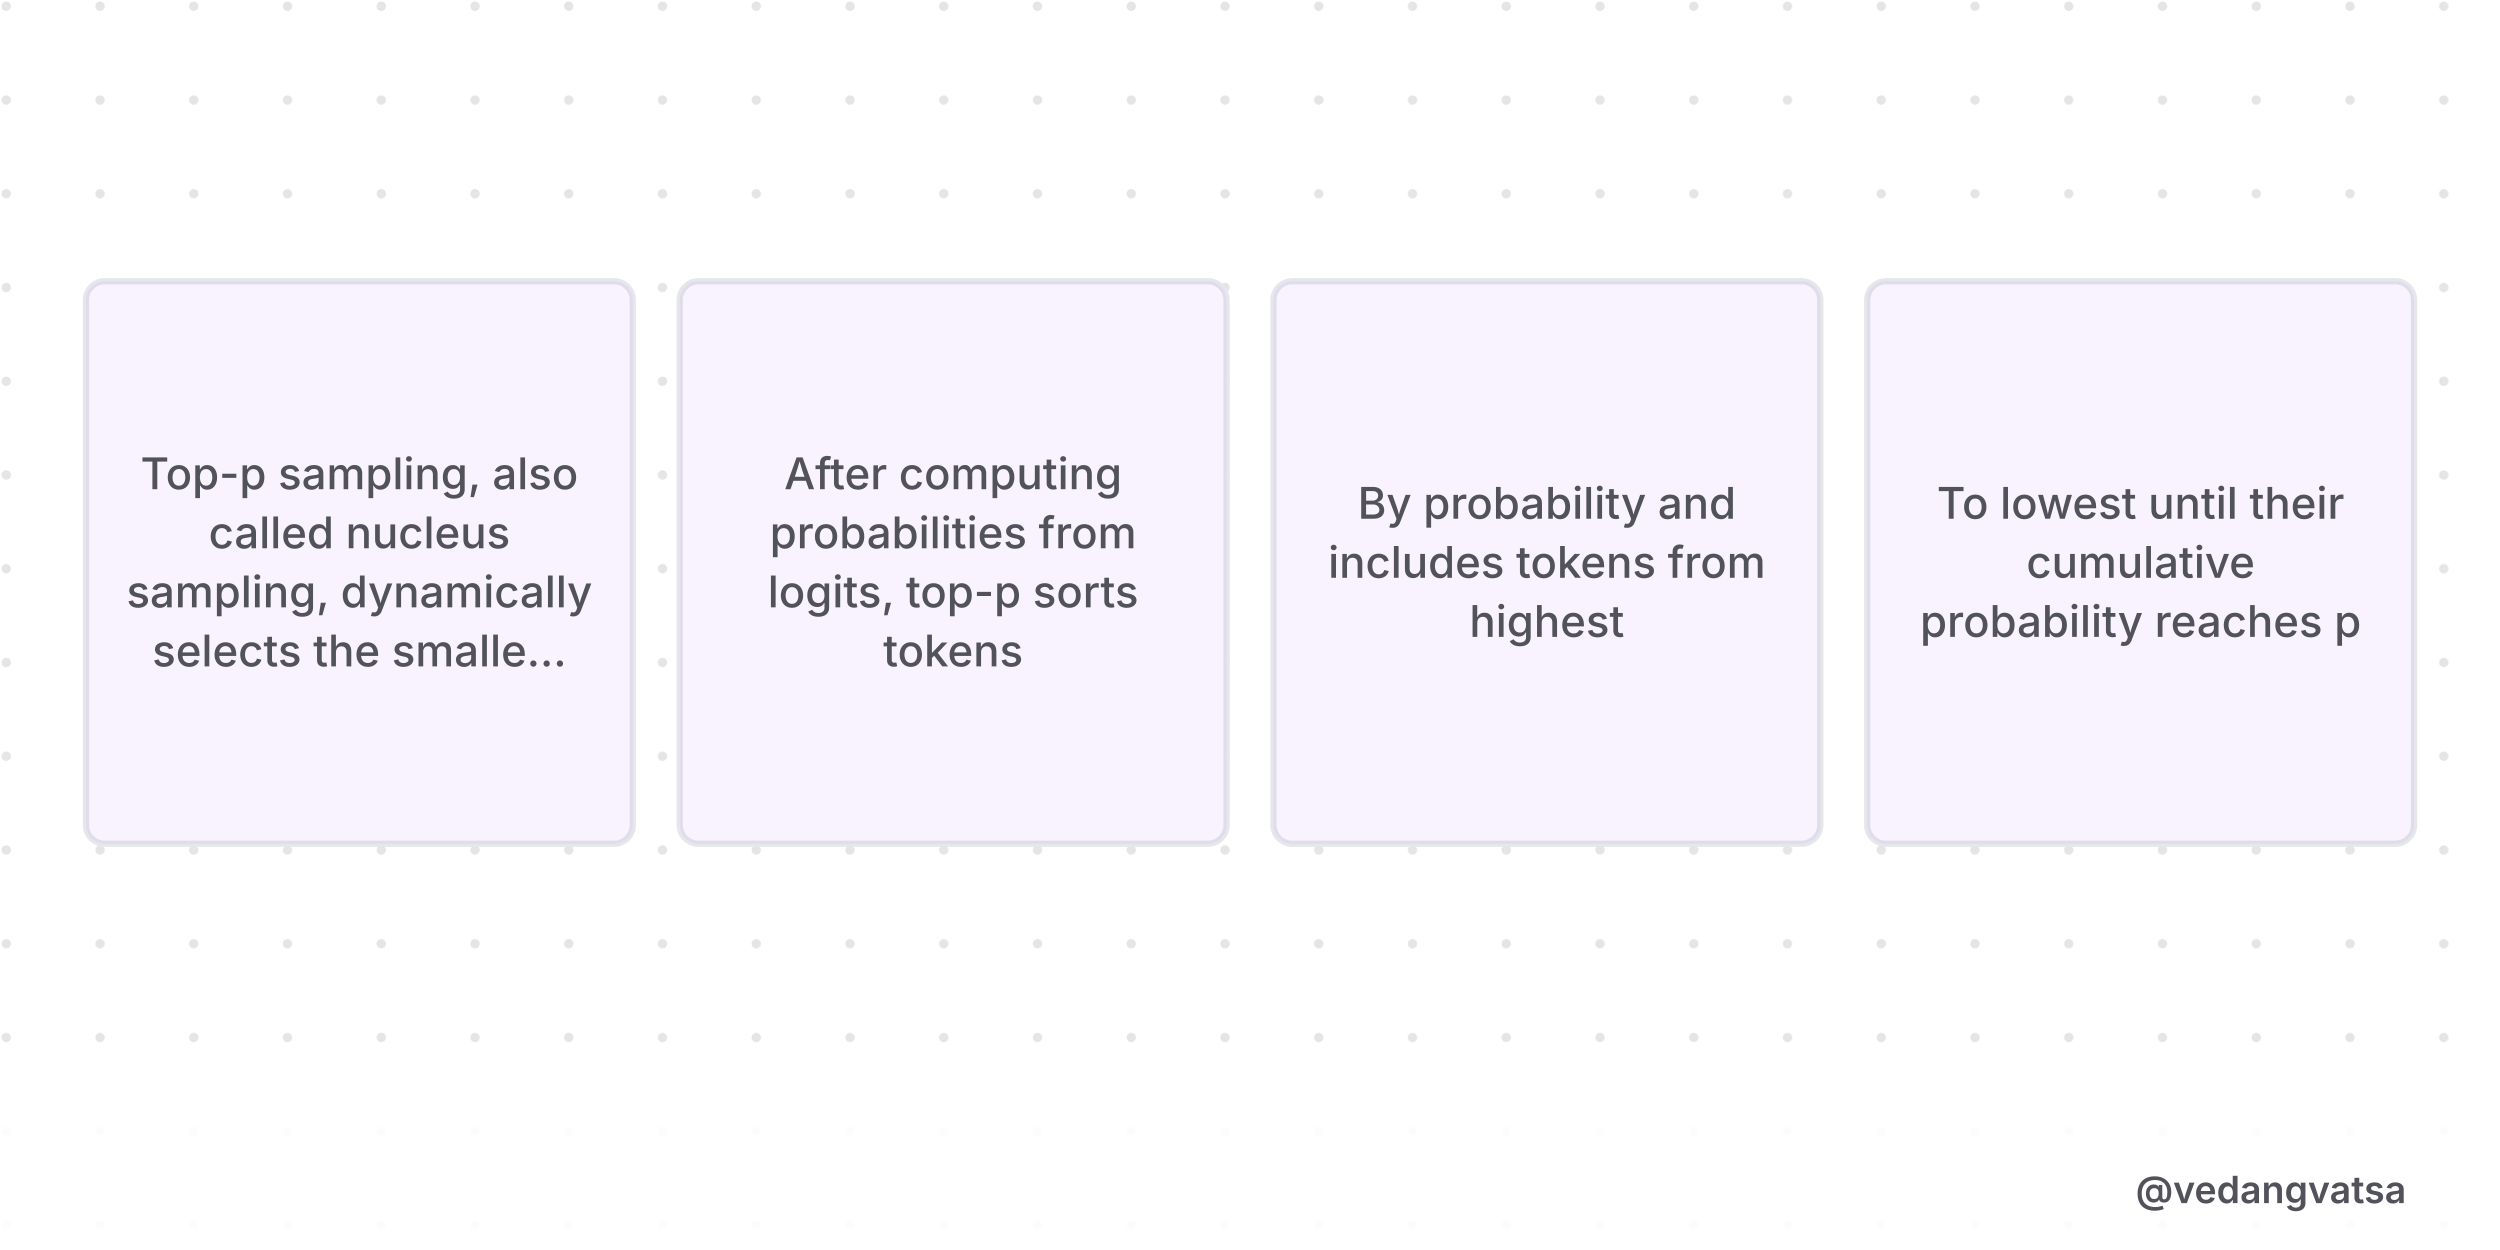
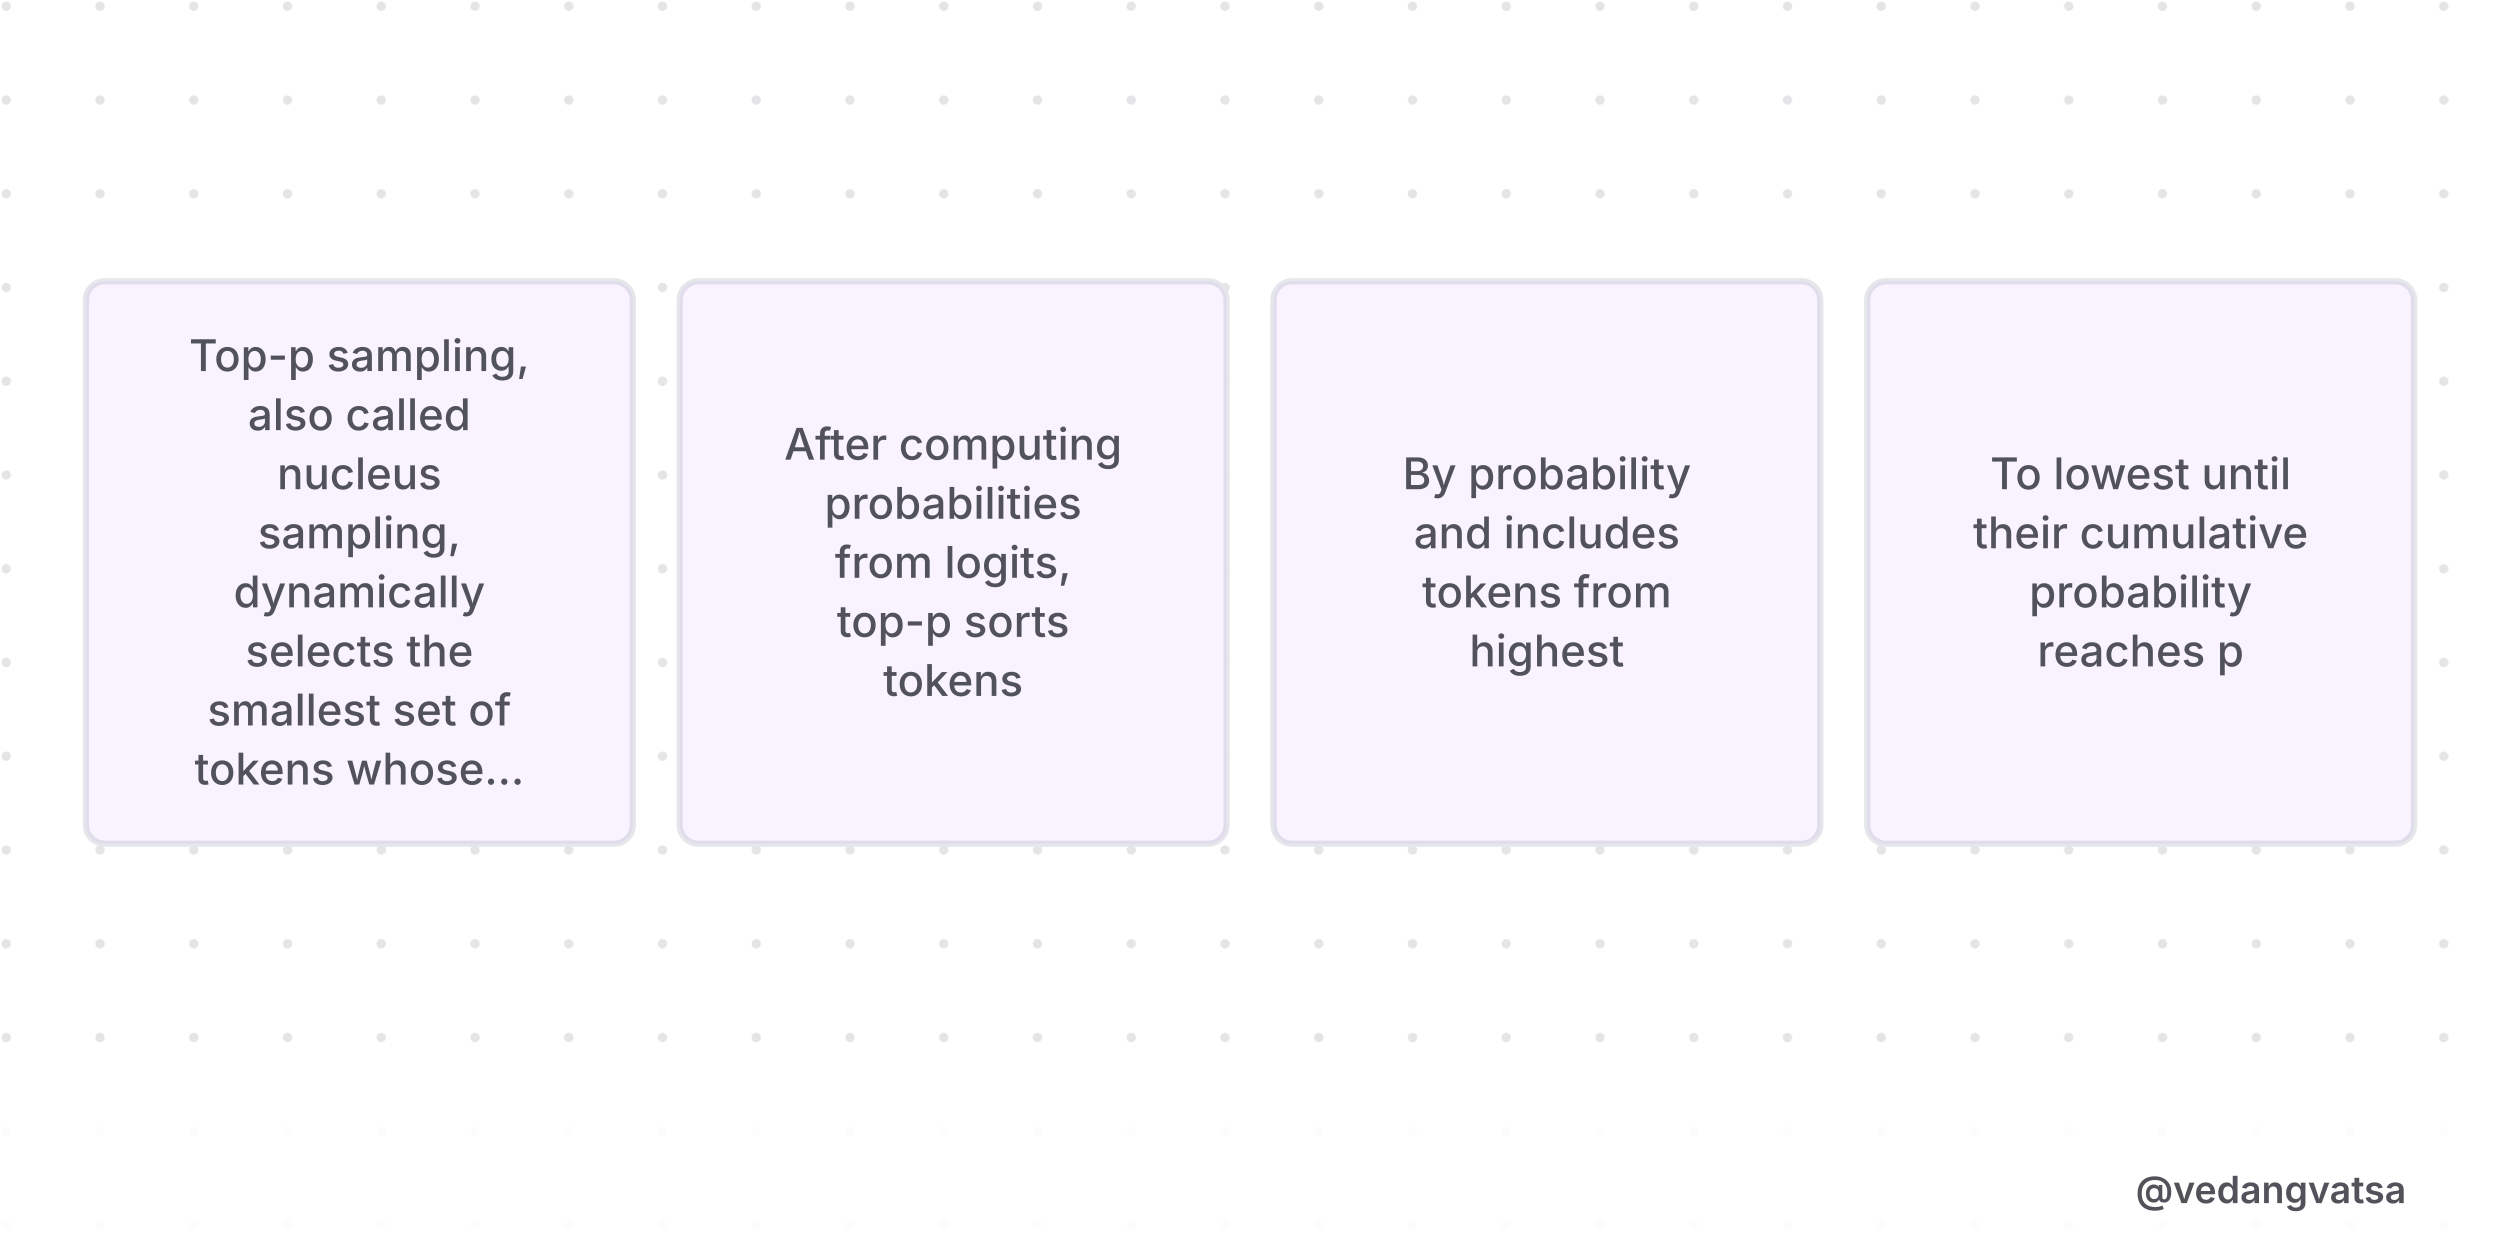
<svg xmlns="http://www.w3.org/2000/svg" viewBox="0 0 800 400" width="800" height="400" style="background-color:#ffffff">
  <defs>
    <pattern id="grid" width="30" height="30" patternUnits="userSpaceOnUse">
      <circle cx="2" cy="2" r="1.5" fill="#52525b" opacity="0.15" />
    </pattern>
    <marker id="arrow" markerWidth="12" markerHeight="12" refX="10" refY="6" orient="auto">
      <path d="M 0 0 L 12 6 L 0 12 z" fill="#9333ea" />
    </marker>
  </defs>
  <rect width="800" height="400" fill="#ffffff" />
  <rect width="800" height="400" fill="url(#grid)" />
  <g>
    <rect x="27.5" y="90" width="175" height="180" rx="6" fill="#ffffff" stroke="#e5e7eb" stroke-width="2" />
    <rect x="27.5" y="90" width="175" height="180" rx="6" fill="rgba(147,51,234,0.06)" />
-     <text x="115" y="156.55" font-family="'Inter',sans-serif" font-weight="500" font-size="14" fill="#52525b" text-anchor="middle">Top-p sampling, also</text>
-     <text x="115" y="175.45" font-family="'Inter',sans-serif" font-weight="500" font-size="14" fill="#52525b" text-anchor="middle">called nucleus</text>
-     <text x="115" y="194.35" font-family="'Inter',sans-serif" font-weight="500" font-size="14" fill="#52525b" text-anchor="middle">sampling, dynamically</text>
-     <text x="115" y="213.25" font-family="'Inter',sans-serif" font-weight="500" font-size="14" fill="#52525b" text-anchor="middle">selects the smalle...</text>
+     <text x="115" y="118.75" font-family="'Inter',sans-serif" font-weight="500" font-size="14" fill="#52525b" text-anchor="middle">Top-p sampling,</text>
+     <text x="115" y="137.65" font-family="'Inter',sans-serif" font-weight="500" font-size="14" fill="#52525b" text-anchor="middle">also called</text>
+     <text x="115" y="156.55" font-family="'Inter',sans-serif" font-weight="500" font-size="14" fill="#52525b" text-anchor="middle">nucleus</text>
+     <text x="115" y="175.45" font-family="'Inter',sans-serif" font-weight="500" font-size="14" fill="#52525b" text-anchor="middle">sampling,</text>
+     <text x="115" y="194.35" font-family="'Inter',sans-serif" font-weight="500" font-size="14" fill="#52525b" text-anchor="middle">dynamically</text>
+     <text x="115" y="213.25" font-family="'Inter',sans-serif" font-weight="500" font-size="14" fill="#52525b" text-anchor="middle">selects the</text>
+     <text x="115" y="232.15" font-family="'Inter',sans-serif" font-weight="500" font-size="14" fill="#52525b" text-anchor="middle">smallest set of</text>
+     <text x="115" y="251.05" font-family="'Inter',sans-serif" font-weight="500" font-size="14" fill="#52525b" text-anchor="middle">tokens whose...</text>
    <rect x="217.5" y="90" width="175" height="180" rx="6" fill="#ffffff" stroke="#e5e7eb" stroke-width="2" />
    <rect x="217.5" y="90" width="175" height="180" rx="6" fill="rgba(147,51,234,0.06)" />
-     <text x="305" y="156.55" font-family="'Inter',sans-serif" font-weight="500" font-size="14" fill="#52525b" text-anchor="middle">After computing</text>
-     <text x="305" y="175.45" font-family="'Inter',sans-serif" font-weight="500" font-size="14" fill="#52525b" text-anchor="middle">probabilities from</text>
-     <text x="305" y="194.35" font-family="'Inter',sans-serif" font-weight="500" font-size="14" fill="#52525b" text-anchor="middle">logits, top-p sorts</text>
-     <text x="305" y="213.25" font-family="'Inter',sans-serif" font-weight="500" font-size="14" fill="#52525b" text-anchor="middle">tokens</text>
+     <text x="305" y="147.1" font-family="'Inter',sans-serif" font-weight="500" font-size="14" fill="#52525b" text-anchor="middle">After computing</text>
+     <text x="305" y="166" font-family="'Inter',sans-serif" font-weight="500" font-size="14" fill="#52525b" text-anchor="middle">probabilities</text>
+     <text x="305" y="184.9" font-family="'Inter',sans-serif" font-weight="500" font-size="14" fill="#52525b" text-anchor="middle">from logits,</text>
+     <text x="305" y="203.8" font-family="'Inter',sans-serif" font-weight="500" font-size="14" fill="#52525b" text-anchor="middle">top-p sorts</text>
+     <text x="305" y="222.7" font-family="'Inter',sans-serif" font-weight="500" font-size="14" fill="#52525b" text-anchor="middle">tokens</text>
    <rect x="407.5" y="90" width="175" height="180" rx="6" fill="#ffffff" stroke="#e5e7eb" stroke-width="2" />
    <rect x="407.5" y="90" width="175" height="180" rx="6" fill="rgba(147,51,234,0.06)" />
-     <text x="495" y="166" font-family="'Inter',sans-serif" font-weight="500" font-size="14" fill="#52525b" text-anchor="middle">By probability and</text>
-     <text x="495" y="184.9" font-family="'Inter',sans-serif" font-weight="500" font-size="14" fill="#52525b" text-anchor="middle">includes tokens from</text>
-     <text x="495" y="203.8" font-family="'Inter',sans-serif" font-weight="500" font-size="14" fill="#52525b" text-anchor="middle">highest</text>
+     <text x="495" y="156.55" font-family="'Inter',sans-serif" font-weight="500" font-size="14" fill="#52525b" text-anchor="middle">By probability</text>
+     <text x="495" y="175.45" font-family="'Inter',sans-serif" font-weight="500" font-size="14" fill="#52525b" text-anchor="middle">and includes</text>
+     <text x="495" y="194.35" font-family="'Inter',sans-serif" font-weight="500" font-size="14" fill="#52525b" text-anchor="middle">tokens from</text>
+     <text x="495" y="213.25" font-family="'Inter',sans-serif" font-weight="500" font-size="14" fill="#52525b" text-anchor="middle">highest</text>
    <rect x="597.5" y="90" width="175" height="180" rx="6" fill="#ffffff" stroke="#e5e7eb" stroke-width="2" />
    <rect x="597.5" y="90" width="175" height="180" rx="6" fill="rgba(147,51,234,0.06)" />
-     <text x="685" y="166" font-family="'Inter',sans-serif" font-weight="500" font-size="14" fill="#52525b" text-anchor="middle">To lowest until their</text>
-     <text x="685" y="184.9" font-family="'Inter',sans-serif" font-weight="500" font-size="14" fill="#52525b" text-anchor="middle">cumulative</text>
-     <text x="685" y="203.8" font-family="'Inter',sans-serif" font-weight="500" font-size="14" fill="#52525b" text-anchor="middle">probability reaches p</text>
+     <text x="685" y="156.55" font-family="'Inter',sans-serif" font-weight="500" font-size="14" fill="#52525b" text-anchor="middle">To lowest until</text>
+     <text x="685" y="175.45" font-family="'Inter',sans-serif" font-weight="500" font-size="14" fill="#52525b" text-anchor="middle">their cumulative</text>
+     <text x="685" y="194.35" font-family="'Inter',sans-serif" font-weight="500" font-size="14" fill="#52525b" text-anchor="middle">probability</text>
+     <text x="685" y="213.25" font-family="'Inter',sans-serif" font-weight="500" font-size="14" fill="#52525b" text-anchor="middle">reaches p</text>
  </g>
  <rect x="0" y="360" width="800" height="40" fill="#ffffff" opacity="0.9" />
  <text x="770" y="385" font-family="'Inter',sans-serif" font-weight="600" font-size="12" fill="#52525b" text-anchor="end">@vedangvatsa</text>
</svg>
